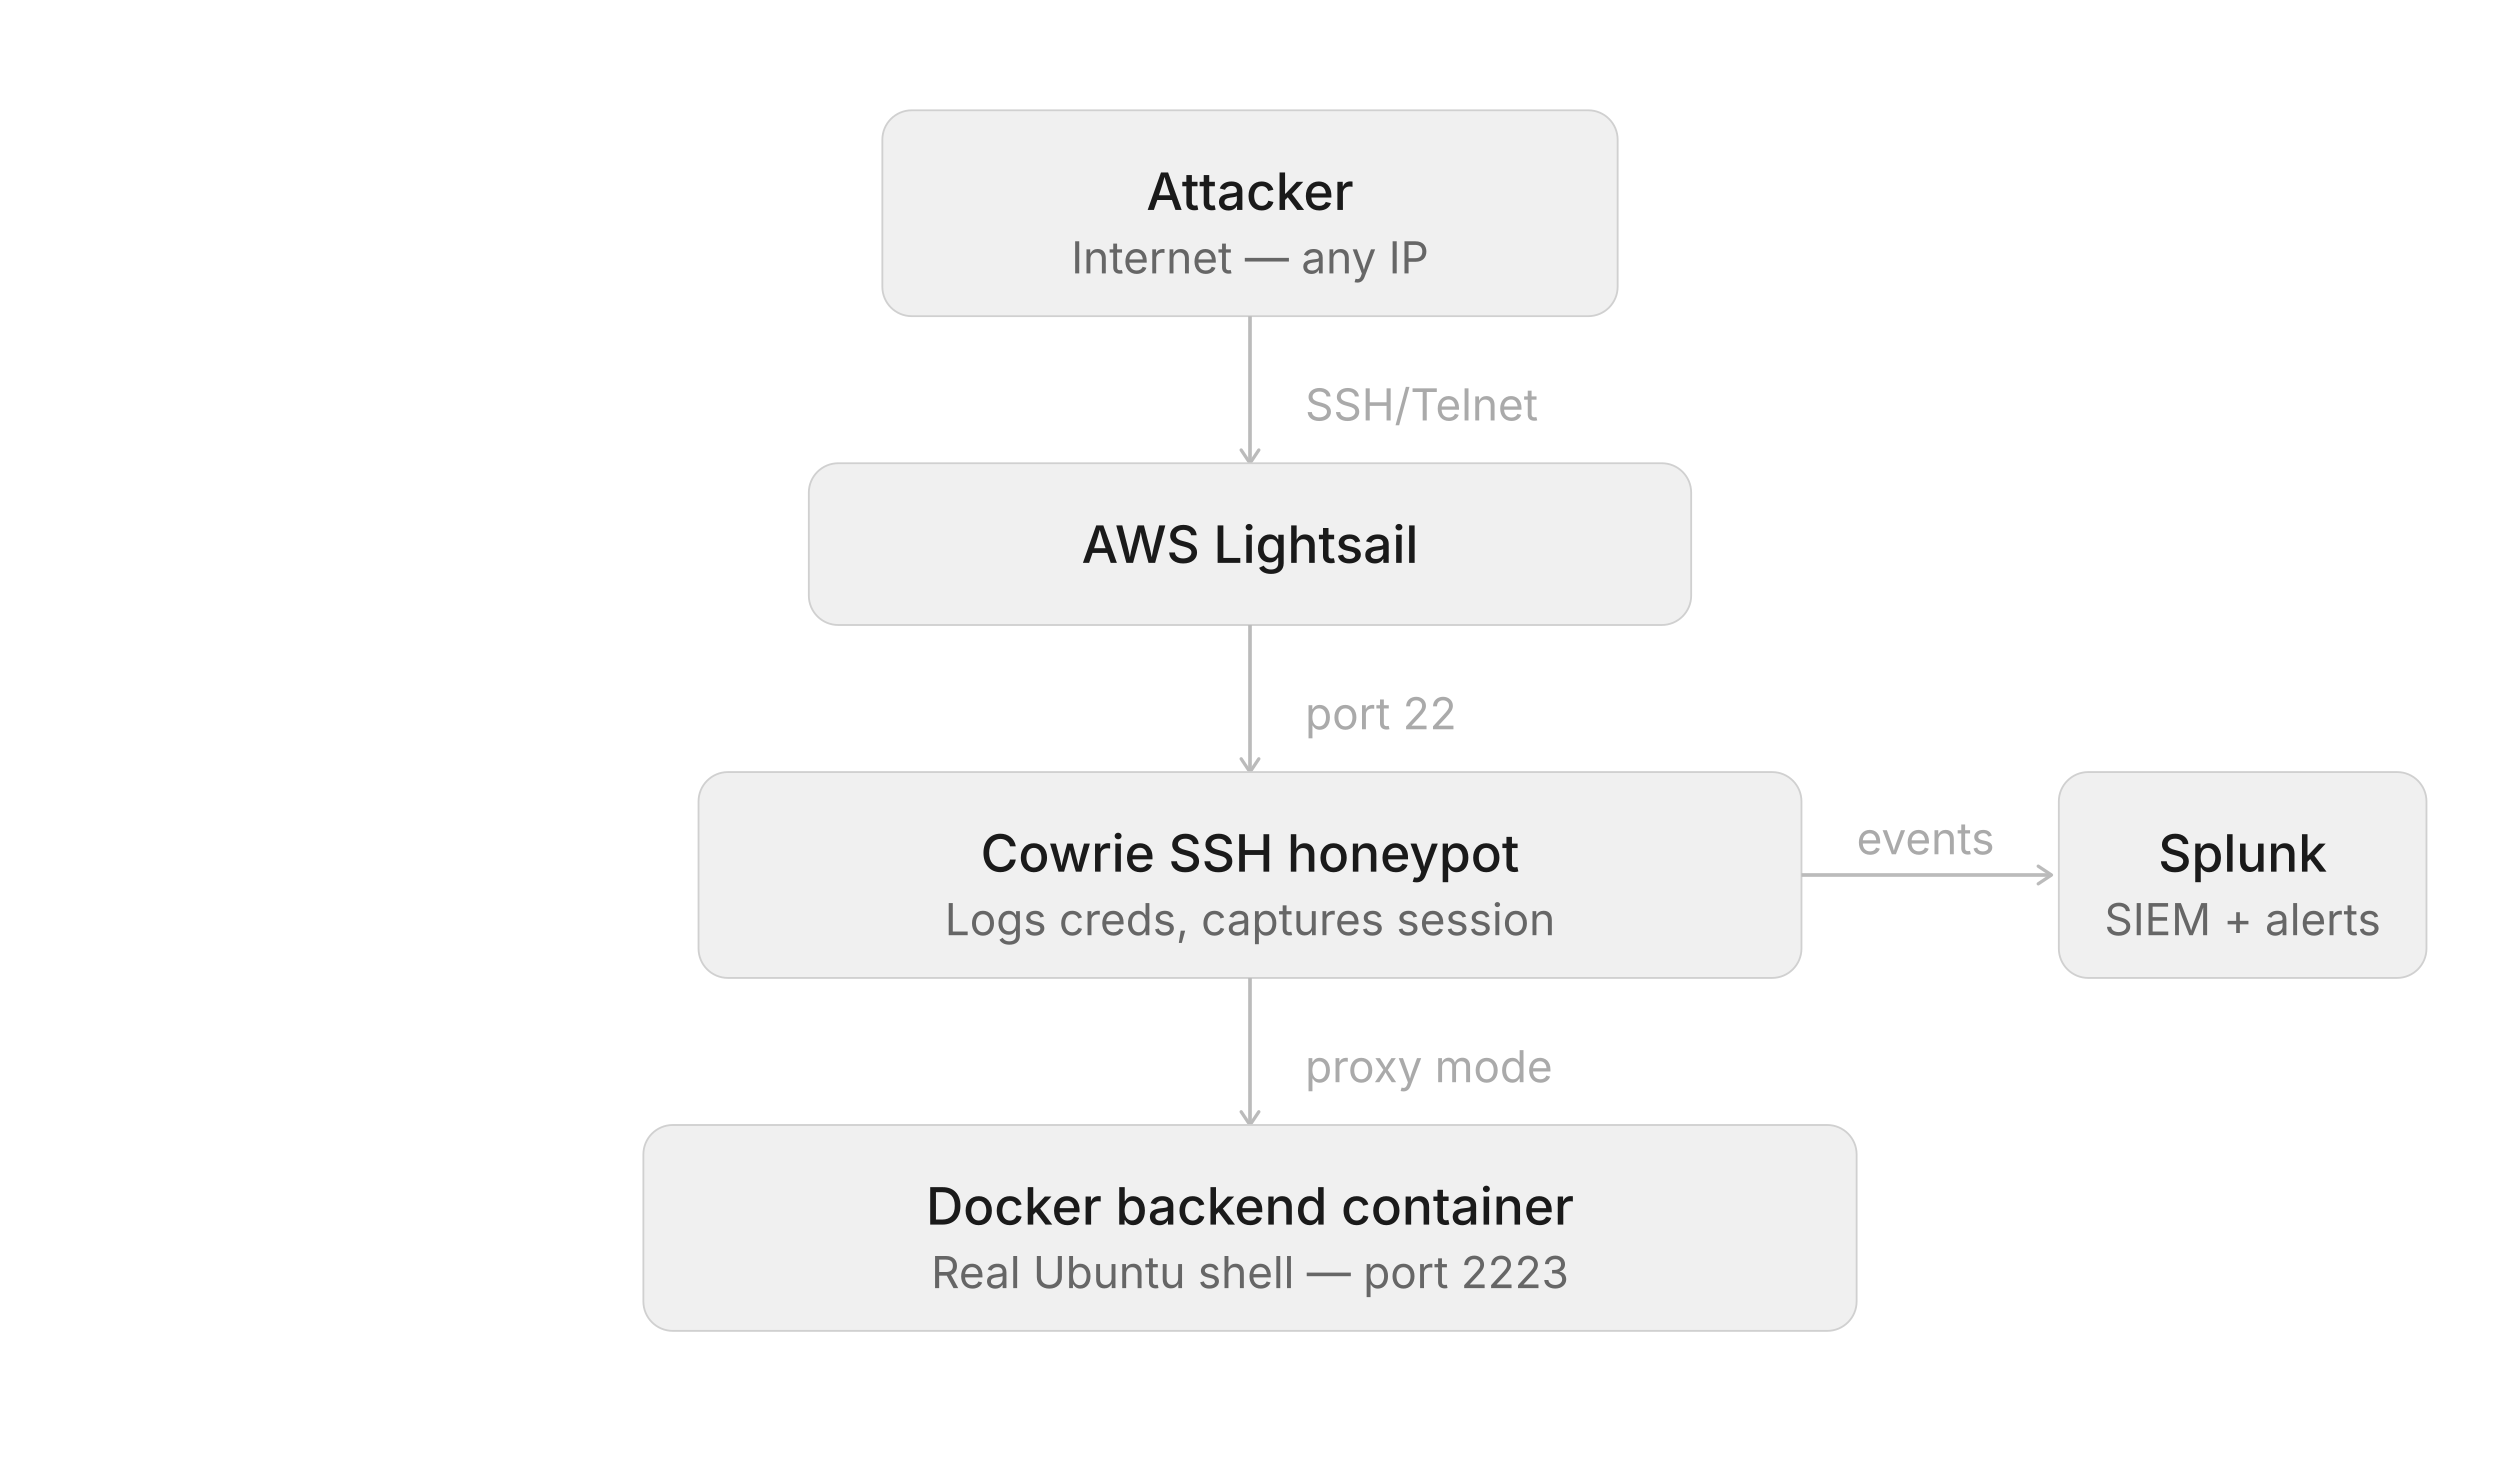
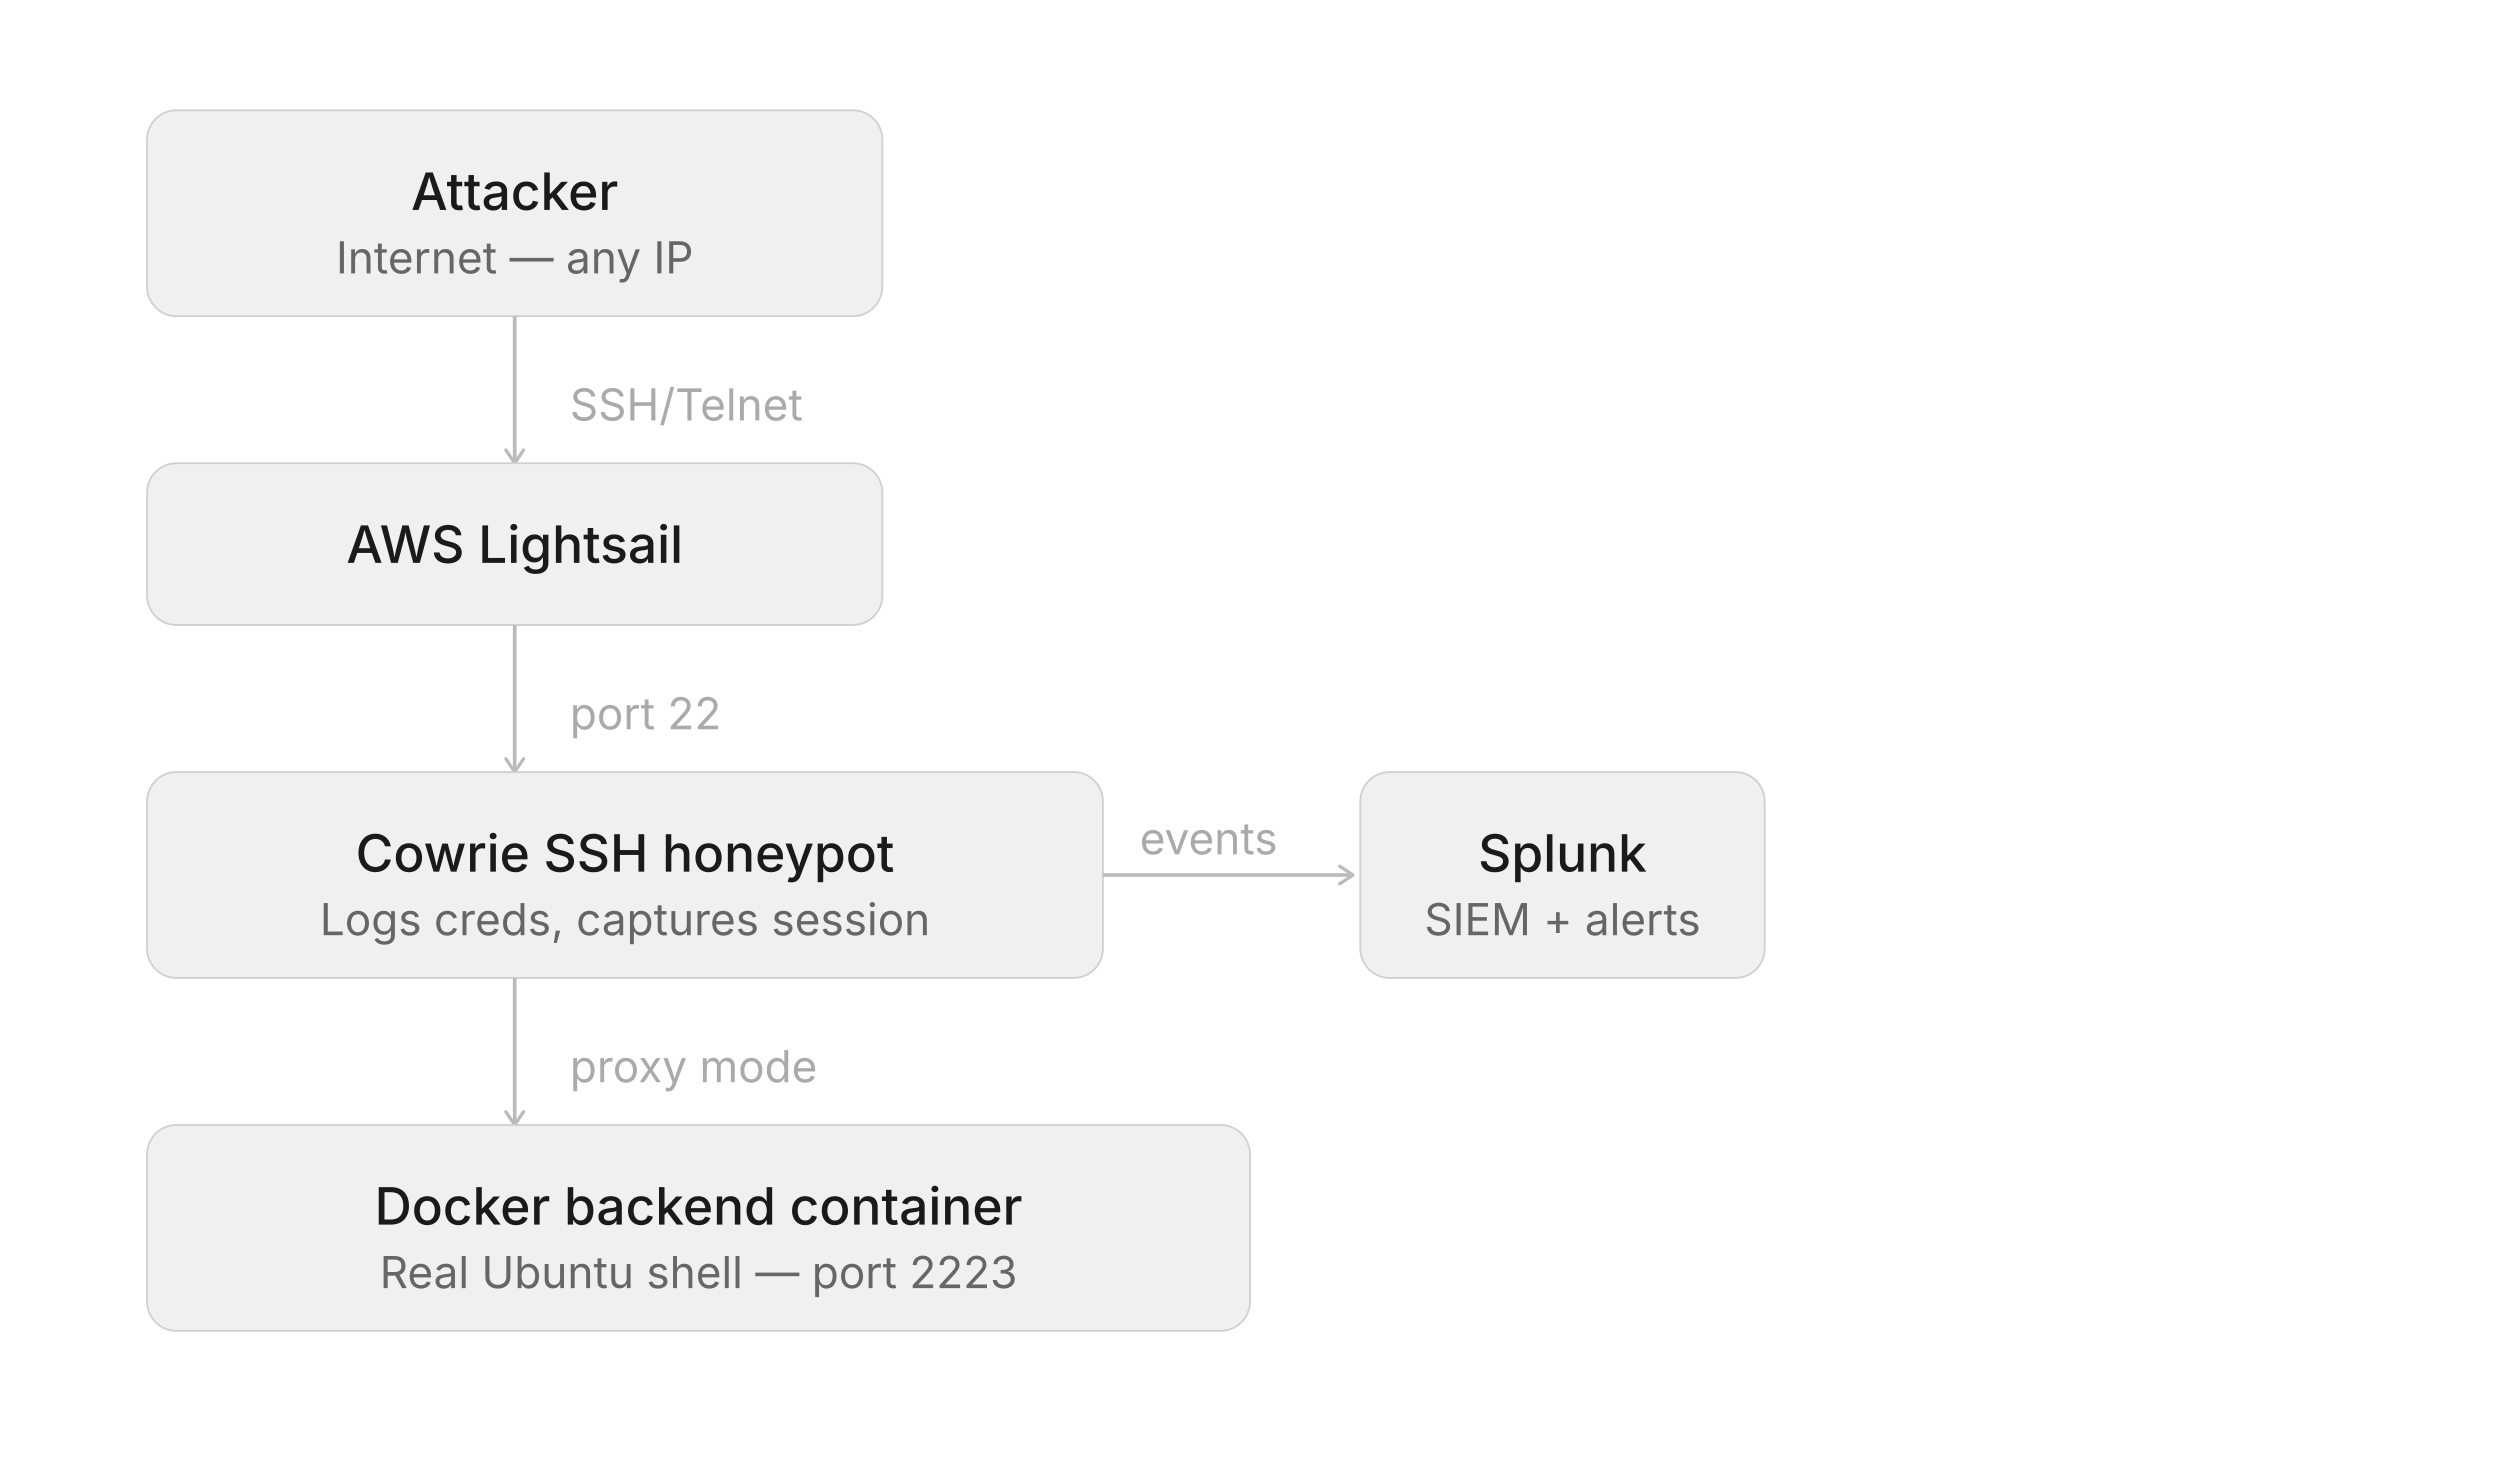
<svg xmlns="http://www.w3.org/2000/svg" width="100%" viewBox="0 0 680 400">
  <defs>
    <marker id="arrow" viewBox="0 0 10 10" refX="8" refY="5" markerWidth="6" markerHeight="6" orient="auto-start-reverse">
      <path d="M2 1L8 5L2 9" fill="none" stroke="context-stroke" stroke-width="1.5" stroke-linecap="round" stroke-linejoin="round" />
    </marker>
  </defs>
  <g style="fill:rgb(0, 0, 0);stroke:none;color:rgb(0, 0, 0);stroke-width:1px;stroke-linecap:butt;stroke-linejoin:miter;opacity:1;font-family:&quot;Anthropic Sans&quot;, -apple-system, BlinkMacSystemFont, &quot;Segoe UI&quot;, sans-serif;font-size:16px;font-weight:400;text-anchor:start;dominant-baseline:auto">
-     <rect x="240" y="30" width="200" height="56" rx="8" fill="#f0f0f0" stroke="#d0d0d0" stroke-width="0.5" style="fill:rgb(240, 240, 240);stroke:rgb(208, 208, 208);color:rgb(0, 0, 0);stroke-width:0.5px;stroke-linecap:butt;stroke-linejoin:miter;opacity:1;font-family:&quot;Anthropic Sans&quot;, -apple-system, BlinkMacSystemFont, &quot;Segoe UI&quot;, sans-serif;font-size:16px;font-weight:400;text-anchor:start;dominant-baseline:auto" />
-     <text x="340" y="52" text-anchor="middle" dominant-baseline="central" font-size="14" font-weight="500" fill="#1a1a1a" style="fill:rgb(26, 26, 26);stroke:none;color:rgb(0, 0, 0);stroke-width:1px;stroke-linecap:butt;stroke-linejoin:miter;opacity:1;font-family:&quot;Anthropic Sans&quot;, -apple-system, BlinkMacSystemFont, &quot;Segoe UI&quot;, sans-serif;font-size:14px;font-weight:500;text-anchor:middle;dominant-baseline:central">Attacker</text>
-     <text x="340" y="70" text-anchor="middle" dominant-baseline="central" font-size="12" fill="#666" style="fill:rgb(102, 102, 102);stroke:none;color:rgb(0, 0, 0);stroke-width:1px;stroke-linecap:butt;stroke-linejoin:miter;opacity:1;font-family:&quot;Anthropic Sans&quot;, -apple-system, BlinkMacSystemFont, &quot;Segoe UI&quot;, sans-serif;font-size:12px;font-weight:400;text-anchor:middle;dominant-baseline:central">Internet — any IP</text>
+     <rect x="40" y="30" width="200" height="56" rx="8" fill="#f0f0f0" stroke="#d0d0d0" stroke-width="0.5" style="fill:rgb(240, 240, 240);stroke:rgb(208, 208, 208);color:rgb(0, 0, 0);stroke-width:0.5px;stroke-linecap:butt;stroke-linejoin:miter;opacity:1;font-family:&quot;Anthropic Sans&quot;, -apple-system, BlinkMacSystemFont, &quot;Segoe UI&quot;, sans-serif;font-size:16px;font-weight:400;text-anchor:start;dominant-baseline:auto" />
+     <text x="140" y="52" text-anchor="middle" dominant-baseline="central" font-size="14" font-weight="500" fill="#1a1a1a" style="fill:rgb(26, 26, 26);stroke:none;color:rgb(0, 0, 0);stroke-width:1px;stroke-linecap:butt;stroke-linejoin:miter;opacity:1;font-family:&quot;Anthropic Sans&quot;, -apple-system, BlinkMacSystemFont, &quot;Segoe UI&quot;, sans-serif;font-size:14px;font-weight:500;text-anchor:middle;dominant-baseline:central">Attacker</text>
+     <text x="140" y="70" text-anchor="middle" dominant-baseline="central" font-size="12" fill="#666" style="fill:rgb(102, 102, 102);stroke:none;color:rgb(0, 0, 0);stroke-width:1px;stroke-linecap:butt;stroke-linejoin:miter;opacity:1;font-family:&quot;Anthropic Sans&quot;, -apple-system, BlinkMacSystemFont, &quot;Segoe UI&quot;, sans-serif;font-size:12px;font-weight:400;text-anchor:middle;dominant-baseline:central">Internet — any IP</text>
  </g>
-   <line x1="340" y1="86" x2="340" y2="126" stroke="#bbb" stroke-width="1" marker-end="url(#arrow)" style="fill:rgb(0, 0, 0);stroke:rgb(187, 187, 187);color:rgb(0, 0, 0);stroke-width:1px;stroke-linecap:butt;stroke-linejoin:miter;opacity:1;font-family:&quot;Anthropic Sans&quot;, -apple-system, BlinkMacSystemFont, &quot;Segoe UI&quot;, sans-serif;font-size:16px;font-weight:400;text-anchor:start;dominant-baseline:auto" />
-   <text x="355" y="110" dominant-baseline="central" font-size="12" fill="#aaa" style="fill:rgb(170, 170, 170);stroke:none;color:rgb(0, 0, 0);stroke-width:1px;stroke-linecap:butt;stroke-linejoin:miter;opacity:1;font-family:&quot;Anthropic Sans&quot;, -apple-system, BlinkMacSystemFont, &quot;Segoe UI&quot;, sans-serif;font-size:12px;font-weight:400;text-anchor:start;dominant-baseline:central">SSH/Telnet</text>
+   <line x1="140" y1="86" x2="140" y2="126" stroke="#bbb" stroke-width="1" marker-end="url(#arrow)" style="fill:rgb(0, 0, 0);stroke:rgb(187, 187, 187);color:rgb(0, 0, 0);stroke-width:1px;stroke-linecap:butt;stroke-linejoin:miter;opacity:1;font-family:&quot;Anthropic Sans&quot;, -apple-system, BlinkMacSystemFont, &quot;Segoe UI&quot;, sans-serif;font-size:16px;font-weight:400;text-anchor:start;dominant-baseline:auto" />
+   <text x="155" y="110" dominant-baseline="central" font-size="12" fill="#aaa" style="fill:rgb(170, 170, 170);stroke:none;color:rgb(0, 0, 0);stroke-width:1px;stroke-linecap:butt;stroke-linejoin:miter;opacity:1;font-family:&quot;Anthropic Sans&quot;, -apple-system, BlinkMacSystemFont, &quot;Segoe UI&quot;, sans-serif;font-size:12px;font-weight:400;text-anchor:start;dominant-baseline:central">SSH/Telnet</text>
  <g style="fill:rgb(0, 0, 0);stroke:none;color:rgb(0, 0, 0);stroke-width:1px;stroke-linecap:butt;stroke-linejoin:miter;opacity:1;font-family:&quot;Anthropic Sans&quot;, -apple-system, BlinkMacSystemFont, &quot;Segoe UI&quot;, sans-serif;font-size:16px;font-weight:400;text-anchor:start;dominant-baseline:auto">
-     <rect x="220" y="126" width="240" height="44" rx="8" fill="#f0f0f0" stroke="#d0d0d0" stroke-width="0.5" style="fill:rgb(240, 240, 240);stroke:rgb(208, 208, 208);color:rgb(0, 0, 0);stroke-width:0.5px;stroke-linecap:butt;stroke-linejoin:miter;opacity:1;font-family:&quot;Anthropic Sans&quot;, -apple-system, BlinkMacSystemFont, &quot;Segoe UI&quot;, sans-serif;font-size:16px;font-weight:400;text-anchor:start;dominant-baseline:auto" />
-     <text x="340" y="148" text-anchor="middle" dominant-baseline="central" font-size="14" font-weight="500" fill="#1a1a1a" style="fill:rgb(26, 26, 26);stroke:none;color:rgb(0, 0, 0);stroke-width:1px;stroke-linecap:butt;stroke-linejoin:miter;opacity:1;font-family:&quot;Anthropic Sans&quot;, -apple-system, BlinkMacSystemFont, &quot;Segoe UI&quot;, sans-serif;font-size:14px;font-weight:500;text-anchor:middle;dominant-baseline:central">AWS Lightsail</text>
+     <rect x="40" y="126" width="200" height="44" rx="8" fill="#f0f0f0" stroke="#d0d0d0" stroke-width="0.5" style="fill:rgb(240, 240, 240);stroke:rgb(208, 208, 208);color:rgb(0, 0, 0);stroke-width:0.5px;stroke-linecap:butt;stroke-linejoin:miter;opacity:1;font-family:&quot;Anthropic Sans&quot;, -apple-system, BlinkMacSystemFont, &quot;Segoe UI&quot;, sans-serif;font-size:16px;font-weight:400;text-anchor:start;dominant-baseline:auto" />
+     <text x="140" y="148" text-anchor="middle" dominant-baseline="central" font-size="14" font-weight="500" fill="#1a1a1a" style="fill:rgb(26, 26, 26);stroke:none;color:rgb(0, 0, 0);stroke-width:1px;stroke-linecap:butt;stroke-linejoin:miter;opacity:1;font-family:&quot;Anthropic Sans&quot;, -apple-system, BlinkMacSystemFont, &quot;Segoe UI&quot;, sans-serif;font-size:14px;font-weight:500;text-anchor:middle;dominant-baseline:central">AWS Lightsail</text>
  </g>
-   <line x1="340" y1="170" x2="340" y2="210" stroke="#bbb" stroke-width="1" marker-end="url(#arrow)" style="fill:rgb(0, 0, 0);stroke:rgb(187, 187, 187);color:rgb(0, 0, 0);stroke-width:1px;stroke-linecap:butt;stroke-linejoin:miter;opacity:1;font-family:&quot;Anthropic Sans&quot;, -apple-system, BlinkMacSystemFont, &quot;Segoe UI&quot;, sans-serif;font-size:16px;font-weight:400;text-anchor:start;dominant-baseline:auto" />
-   <text x="355" y="194" dominant-baseline="central" font-size="12" fill="#aaa" style="fill:rgb(170, 170, 170);stroke:none;color:rgb(0, 0, 0);stroke-width:1px;stroke-linecap:butt;stroke-linejoin:miter;opacity:1;font-family:&quot;Anthropic Sans&quot;, -apple-system, BlinkMacSystemFont, &quot;Segoe UI&quot;, sans-serif;font-size:12px;font-weight:400;text-anchor:start;dominant-baseline:central">port 22</text>
+   <line x1="140" y1="170" x2="140" y2="210" stroke="#bbb" stroke-width="1" marker-end="url(#arrow)" style="fill:rgb(0, 0, 0);stroke:rgb(187, 187, 187);color:rgb(0, 0, 0);stroke-width:1px;stroke-linecap:butt;stroke-linejoin:miter;opacity:1;font-family:&quot;Anthropic Sans&quot;, -apple-system, BlinkMacSystemFont, &quot;Segoe UI&quot;, sans-serif;font-size:16px;font-weight:400;text-anchor:start;dominant-baseline:auto" />
+   <text x="155" y="194" dominant-baseline="central" font-size="12" fill="#aaa" style="fill:rgb(170, 170, 170);stroke:none;color:rgb(0, 0, 0);stroke-width:1px;stroke-linecap:butt;stroke-linejoin:miter;opacity:1;font-family:&quot;Anthropic Sans&quot;, -apple-system, BlinkMacSystemFont, &quot;Segoe UI&quot;, sans-serif;font-size:12px;font-weight:400;text-anchor:start;dominant-baseline:central">port 22</text>
  <g style="fill:rgb(0, 0, 0);stroke:none;color:rgb(0, 0, 0);stroke-width:1px;stroke-linecap:butt;stroke-linejoin:miter;opacity:1;font-family:&quot;Anthropic Sans&quot;, -apple-system, BlinkMacSystemFont, &quot;Segoe UI&quot;, sans-serif;font-size:16px;font-weight:400;text-anchor:start;dominant-baseline:auto">
-     <rect x="190" y="210" width="300" height="56" rx="8" fill="#f0f0f0" stroke="#d0d0d0" stroke-width="0.5" style="fill:rgb(240, 240, 240);stroke:rgb(208, 208, 208);color:rgb(0, 0, 0);stroke-width:0.5px;stroke-linecap:butt;stroke-linejoin:miter;opacity:1;font-family:&quot;Anthropic Sans&quot;, -apple-system, BlinkMacSystemFont, &quot;Segoe UI&quot;, sans-serif;font-size:16px;font-weight:400;text-anchor:start;dominant-baseline:auto" />
-     <text x="340" y="232" text-anchor="middle" dominant-baseline="central" font-size="14" font-weight="500" fill="#1a1a1a" style="fill:rgb(26, 26, 26);stroke:none;color:rgb(0, 0, 0);stroke-width:1px;stroke-linecap:butt;stroke-linejoin:miter;opacity:1;font-family:&quot;Anthropic Sans&quot;, -apple-system, BlinkMacSystemFont, &quot;Segoe UI&quot;, sans-serif;font-size:14px;font-weight:500;text-anchor:middle;dominant-baseline:central">Cowrie SSH honeypot</text>
-     <text x="340" y="250" text-anchor="middle" dominant-baseline="central" font-size="12" fill="#666" style="fill:rgb(102, 102, 102);stroke:none;color:rgb(0, 0, 0);stroke-width:1px;stroke-linecap:butt;stroke-linejoin:miter;opacity:1;font-family:&quot;Anthropic Sans&quot;, -apple-system, BlinkMacSystemFont, &quot;Segoe UI&quot;, sans-serif;font-size:12px;font-weight:400;text-anchor:middle;dominant-baseline:central">Logs creds, captures session</text>
+     <rect x="40" y="210" width="260" height="56" rx="8" fill="#f0f0f0" stroke="#d0d0d0" stroke-width="0.5" style="fill:rgb(240, 240, 240);stroke:rgb(208, 208, 208);color:rgb(0, 0, 0);stroke-width:0.5px;stroke-linecap:butt;stroke-linejoin:miter;opacity:1;font-family:&quot;Anthropic Sans&quot;, -apple-system, BlinkMacSystemFont, &quot;Segoe UI&quot;, sans-serif;font-size:16px;font-weight:400;text-anchor:start;dominant-baseline:auto" />
+     <text x="170" y="232" text-anchor="middle" dominant-baseline="central" font-size="14" font-weight="500" fill="#1a1a1a" style="fill:rgb(26, 26, 26);stroke:none;color:rgb(0, 0, 0);stroke-width:1px;stroke-linecap:butt;stroke-linejoin:miter;opacity:1;font-family:&quot;Anthropic Sans&quot;, -apple-system, BlinkMacSystemFont, &quot;Segoe UI&quot;, sans-serif;font-size:14px;font-weight:500;text-anchor:middle;dominant-baseline:central">Cowrie SSH honeypot</text>
+     <text x="170" y="250" text-anchor="middle" dominant-baseline="central" font-size="12" fill="#666" style="fill:rgb(102, 102, 102);stroke:none;color:rgb(0, 0, 0);stroke-width:1px;stroke-linecap:butt;stroke-linejoin:miter;opacity:1;font-family:&quot;Anthropic Sans&quot;, -apple-system, BlinkMacSystemFont, &quot;Segoe UI&quot;, sans-serif;font-size:12px;font-weight:400;text-anchor:middle;dominant-baseline:central">Logs creds, captures session</text>
  </g>
-   <line x1="490" y1="238" x2="558" y2="238" stroke="#bbb" stroke-width="1" marker-end="url(#arrow)" style="fill:rgb(0, 0, 0);stroke:rgb(187, 187, 187);color:rgb(0, 0, 0);stroke-width:1px;stroke-linecap:butt;stroke-linejoin:miter;opacity:1;font-family:&quot;Anthropic Sans&quot;, -apple-system, BlinkMacSystemFont, &quot;Segoe UI&quot;, sans-serif;font-size:16px;font-weight:400;text-anchor:start;dominant-baseline:auto" />
-   <text x="505" y="228" dominant-baseline="central" font-size="12" fill="#aaa" style="fill:rgb(170, 170, 170);stroke:none;color:rgb(0, 0, 0);stroke-width:1px;stroke-linecap:butt;stroke-linejoin:miter;opacity:1;font-family:&quot;Anthropic Sans&quot;, -apple-system, BlinkMacSystemFont, &quot;Segoe UI&quot;, sans-serif;font-size:12px;font-weight:400;text-anchor:start;dominant-baseline:central">events</text>
+   <line x1="300" y1="238" x2="368" y2="238" stroke="#bbb" stroke-width="1" marker-end="url(#arrow)" style="fill:rgb(0, 0, 0);stroke:rgb(187, 187, 187);color:rgb(0, 0, 0);stroke-width:1px;stroke-linecap:butt;stroke-linejoin:miter;opacity:1;font-family:&quot;Anthropic Sans&quot;, -apple-system, BlinkMacSystemFont, &quot;Segoe UI&quot;, sans-serif;font-size:16px;font-weight:400;text-anchor:start;dominant-baseline:auto" />
+   <text x="310" y="228" dominant-baseline="central" font-size="12" fill="#aaa" style="fill:rgb(170, 170, 170);stroke:none;color:rgb(0, 0, 0);stroke-width:1px;stroke-linecap:butt;stroke-linejoin:miter;opacity:1;font-family:&quot;Anthropic Sans&quot;, -apple-system, BlinkMacSystemFont, &quot;Segoe UI&quot;, sans-serif;font-size:12px;font-weight:400;text-anchor:start;dominant-baseline:central">events</text>
  <g style="fill:rgb(0, 0, 0);stroke:none;color:rgb(0, 0, 0);stroke-width:1px;stroke-linecap:butt;stroke-linejoin:miter;opacity:1;font-family:&quot;Anthropic Sans&quot;, -apple-system, BlinkMacSystemFont, &quot;Segoe UI&quot;, sans-serif;font-size:16px;font-weight:400;text-anchor:start;dominant-baseline:auto">
-     <rect x="560" y="210" width="100" height="56" rx="8" fill="#f0f0f0" stroke="#d0d0d0" stroke-width="0.5" style="fill:rgb(240, 240, 240);stroke:rgb(208, 208, 208);color:rgb(0, 0, 0);stroke-width:0.5px;stroke-linecap:butt;stroke-linejoin:miter;opacity:1;font-family:&quot;Anthropic Sans&quot;, -apple-system, BlinkMacSystemFont, &quot;Segoe UI&quot;, sans-serif;font-size:16px;font-weight:400;text-anchor:start;dominant-baseline:auto" />
-     <text x="610" y="232" text-anchor="middle" dominant-baseline="central" font-size="14" font-weight="500" fill="#1a1a1a" style="fill:rgb(26, 26, 26);stroke:none;color:rgb(0, 0, 0);stroke-width:1px;stroke-linecap:butt;stroke-linejoin:miter;opacity:1;font-family:&quot;Anthropic Sans&quot;, -apple-system, BlinkMacSystemFont, &quot;Segoe UI&quot;, sans-serif;font-size:14px;font-weight:500;text-anchor:middle;dominant-baseline:central">Splunk</text>
-     <text x="610" y="250" text-anchor="middle" dominant-baseline="central" font-size="12" fill="#666" style="fill:rgb(102, 102, 102);stroke:none;color:rgb(0, 0, 0);stroke-width:1px;stroke-linecap:butt;stroke-linejoin:miter;opacity:1;font-family:&quot;Anthropic Sans&quot;, -apple-system, BlinkMacSystemFont, &quot;Segoe UI&quot;, sans-serif;font-size:12px;font-weight:400;text-anchor:middle;dominant-baseline:central">SIEM + alerts</text>
+     <rect x="370" y="210" width="110" height="56" rx="8" fill="#f0f0f0" stroke="#d0d0d0" stroke-width="0.5" style="fill:rgb(240, 240, 240);stroke:rgb(208, 208, 208);color:rgb(0, 0, 0);stroke-width:0.5px;stroke-linecap:butt;stroke-linejoin:miter;opacity:1;font-family:&quot;Anthropic Sans&quot;, -apple-system, BlinkMacSystemFont, &quot;Segoe UI&quot;, sans-serif;font-size:16px;font-weight:400;text-anchor:start;dominant-baseline:auto" />
+     <text x="425" y="232" text-anchor="middle" dominant-baseline="central" font-size="14" font-weight="500" fill="#1a1a1a" style="fill:rgb(26, 26, 26);stroke:none;color:rgb(0, 0, 0);stroke-width:1px;stroke-linecap:butt;stroke-linejoin:miter;opacity:1;font-family:&quot;Anthropic Sans&quot;, -apple-system, BlinkMacSystemFont, &quot;Segoe UI&quot;, sans-serif;font-size:14px;font-weight:500;text-anchor:middle;dominant-baseline:central">Splunk</text>
+     <text x="425" y="250" text-anchor="middle" dominant-baseline="central" font-size="12" fill="#666" style="fill:rgb(102, 102, 102);stroke:none;color:rgb(0, 0, 0);stroke-width:1px;stroke-linecap:butt;stroke-linejoin:miter;opacity:1;font-family:&quot;Anthropic Sans&quot;, -apple-system, BlinkMacSystemFont, &quot;Segoe UI&quot;, sans-serif;font-size:12px;font-weight:400;text-anchor:middle;dominant-baseline:central">SIEM + alerts</text>
  </g>
-   <line x1="340" y1="266" x2="340" y2="306" stroke="#bbb" stroke-width="1" marker-end="url(#arrow)" style="fill:rgb(0, 0, 0);stroke:rgb(187, 187, 187);color:rgb(0, 0, 0);stroke-width:1px;stroke-linecap:butt;stroke-linejoin:miter;opacity:1;font-family:&quot;Anthropic Sans&quot;, -apple-system, BlinkMacSystemFont, &quot;Segoe UI&quot;, sans-serif;font-size:16px;font-weight:400;text-anchor:start;dominant-baseline:auto" />
-   <text x="355" y="290" dominant-baseline="central" font-size="12" fill="#aaa" style="fill:rgb(170, 170, 170);stroke:none;color:rgb(0, 0, 0);stroke-width:1px;stroke-linecap:butt;stroke-linejoin:miter;opacity:1;font-family:&quot;Anthropic Sans&quot;, -apple-system, BlinkMacSystemFont, &quot;Segoe UI&quot;, sans-serif;font-size:12px;font-weight:400;text-anchor:start;dominant-baseline:central">proxy mode</text>
+   <line x1="140" y1="266" x2="140" y2="306" stroke="#bbb" stroke-width="1" marker-end="url(#arrow)" style="fill:rgb(0, 0, 0);stroke:rgb(187, 187, 187);color:rgb(0, 0, 0);stroke-width:1px;stroke-linecap:butt;stroke-linejoin:miter;opacity:1;font-family:&quot;Anthropic Sans&quot;, -apple-system, BlinkMacSystemFont, &quot;Segoe UI&quot;, sans-serif;font-size:16px;font-weight:400;text-anchor:start;dominant-baseline:auto" />
+   <text x="155" y="290" dominant-baseline="central" font-size="12" fill="#aaa" style="fill:rgb(170, 170, 170);stroke:none;color:rgb(0, 0, 0);stroke-width:1px;stroke-linecap:butt;stroke-linejoin:miter;opacity:1;font-family:&quot;Anthropic Sans&quot;, -apple-system, BlinkMacSystemFont, &quot;Segoe UI&quot;, sans-serif;font-size:12px;font-weight:400;text-anchor:start;dominant-baseline:central">proxy mode</text>
  <g style="fill:rgb(0, 0, 0);stroke:none;color:rgb(0, 0, 0);stroke-width:1px;stroke-linecap:butt;stroke-linejoin:miter;opacity:1;font-family:&quot;Anthropic Sans&quot;, -apple-system, BlinkMacSystemFont, &quot;Segoe UI&quot;, sans-serif;font-size:16px;font-weight:400;text-anchor:start;dominant-baseline:auto">
-     <rect x="175" y="306" width="330" height="56" rx="8" fill="#f0f0f0" stroke="#d0d0d0" stroke-width="0.5" style="fill:rgb(240, 240, 240);stroke:rgb(208, 208, 208);color:rgb(0, 0, 0);stroke-width:0.5px;stroke-linecap:butt;stroke-linejoin:miter;opacity:1;font-family:&quot;Anthropic Sans&quot;, -apple-system, BlinkMacSystemFont, &quot;Segoe UI&quot;, sans-serif;font-size:16px;font-weight:400;text-anchor:start;dominant-baseline:auto" />
-     <text x="340" y="328" text-anchor="middle" dominant-baseline="central" font-size="14" font-weight="500" fill="#1a1a1a" style="fill:rgb(26, 26, 26);stroke:none;color:rgb(0, 0, 0);stroke-width:1px;stroke-linecap:butt;stroke-linejoin:miter;opacity:1;font-family:&quot;Anthropic Sans&quot;, -apple-system, BlinkMacSystemFont, &quot;Segoe UI&quot;, sans-serif;font-size:14px;font-weight:500;text-anchor:middle;dominant-baseline:central">Docker backend container</text>
-     <text x="340" y="346" text-anchor="middle" dominant-baseline="central" font-size="12" fill="#666" style="fill:rgb(102, 102, 102);stroke:none;color:rgb(0, 0, 0);stroke-width:1px;stroke-linecap:butt;stroke-linejoin:miter;opacity:1;font-family:&quot;Anthropic Sans&quot;, -apple-system, BlinkMacSystemFont, &quot;Segoe UI&quot;, sans-serif;font-size:12px;font-weight:400;text-anchor:middle;dominant-baseline:central">Real Ubuntu shell — port 2223</text>
+     <rect x="40" y="306" width="300" height="56" rx="8" fill="#f0f0f0" stroke="#d0d0d0" stroke-width="0.5" style="fill:rgb(240, 240, 240);stroke:rgb(208, 208, 208);color:rgb(0, 0, 0);stroke-width:0.5px;stroke-linecap:butt;stroke-linejoin:miter;opacity:1;font-family:&quot;Anthropic Sans&quot;, -apple-system, BlinkMacSystemFont, &quot;Segoe UI&quot;, sans-serif;font-size:16px;font-weight:400;text-anchor:start;dominant-baseline:auto" />
+     <text x="190" y="328" text-anchor="middle" dominant-baseline="central" font-size="14" font-weight="500" fill="#1a1a1a" style="fill:rgb(26, 26, 26);stroke:none;color:rgb(0, 0, 0);stroke-width:1px;stroke-linecap:butt;stroke-linejoin:miter;opacity:1;font-family:&quot;Anthropic Sans&quot;, -apple-system, BlinkMacSystemFont, &quot;Segoe UI&quot;, sans-serif;font-size:14px;font-weight:500;text-anchor:middle;dominant-baseline:central">Docker backend container</text>
+     <text x="190" y="346" text-anchor="middle" dominant-baseline="central" font-size="12" fill="#666" style="fill:rgb(102, 102, 102);stroke:none;color:rgb(0, 0, 0);stroke-width:1px;stroke-linecap:butt;stroke-linejoin:miter;opacity:1;font-family:&quot;Anthropic Sans&quot;, -apple-system, BlinkMacSystemFont, &quot;Segoe UI&quot;, sans-serif;font-size:12px;font-weight:400;text-anchor:middle;dominant-baseline:central">Real Ubuntu shell — port 2223</text>
  </g>
</svg>
